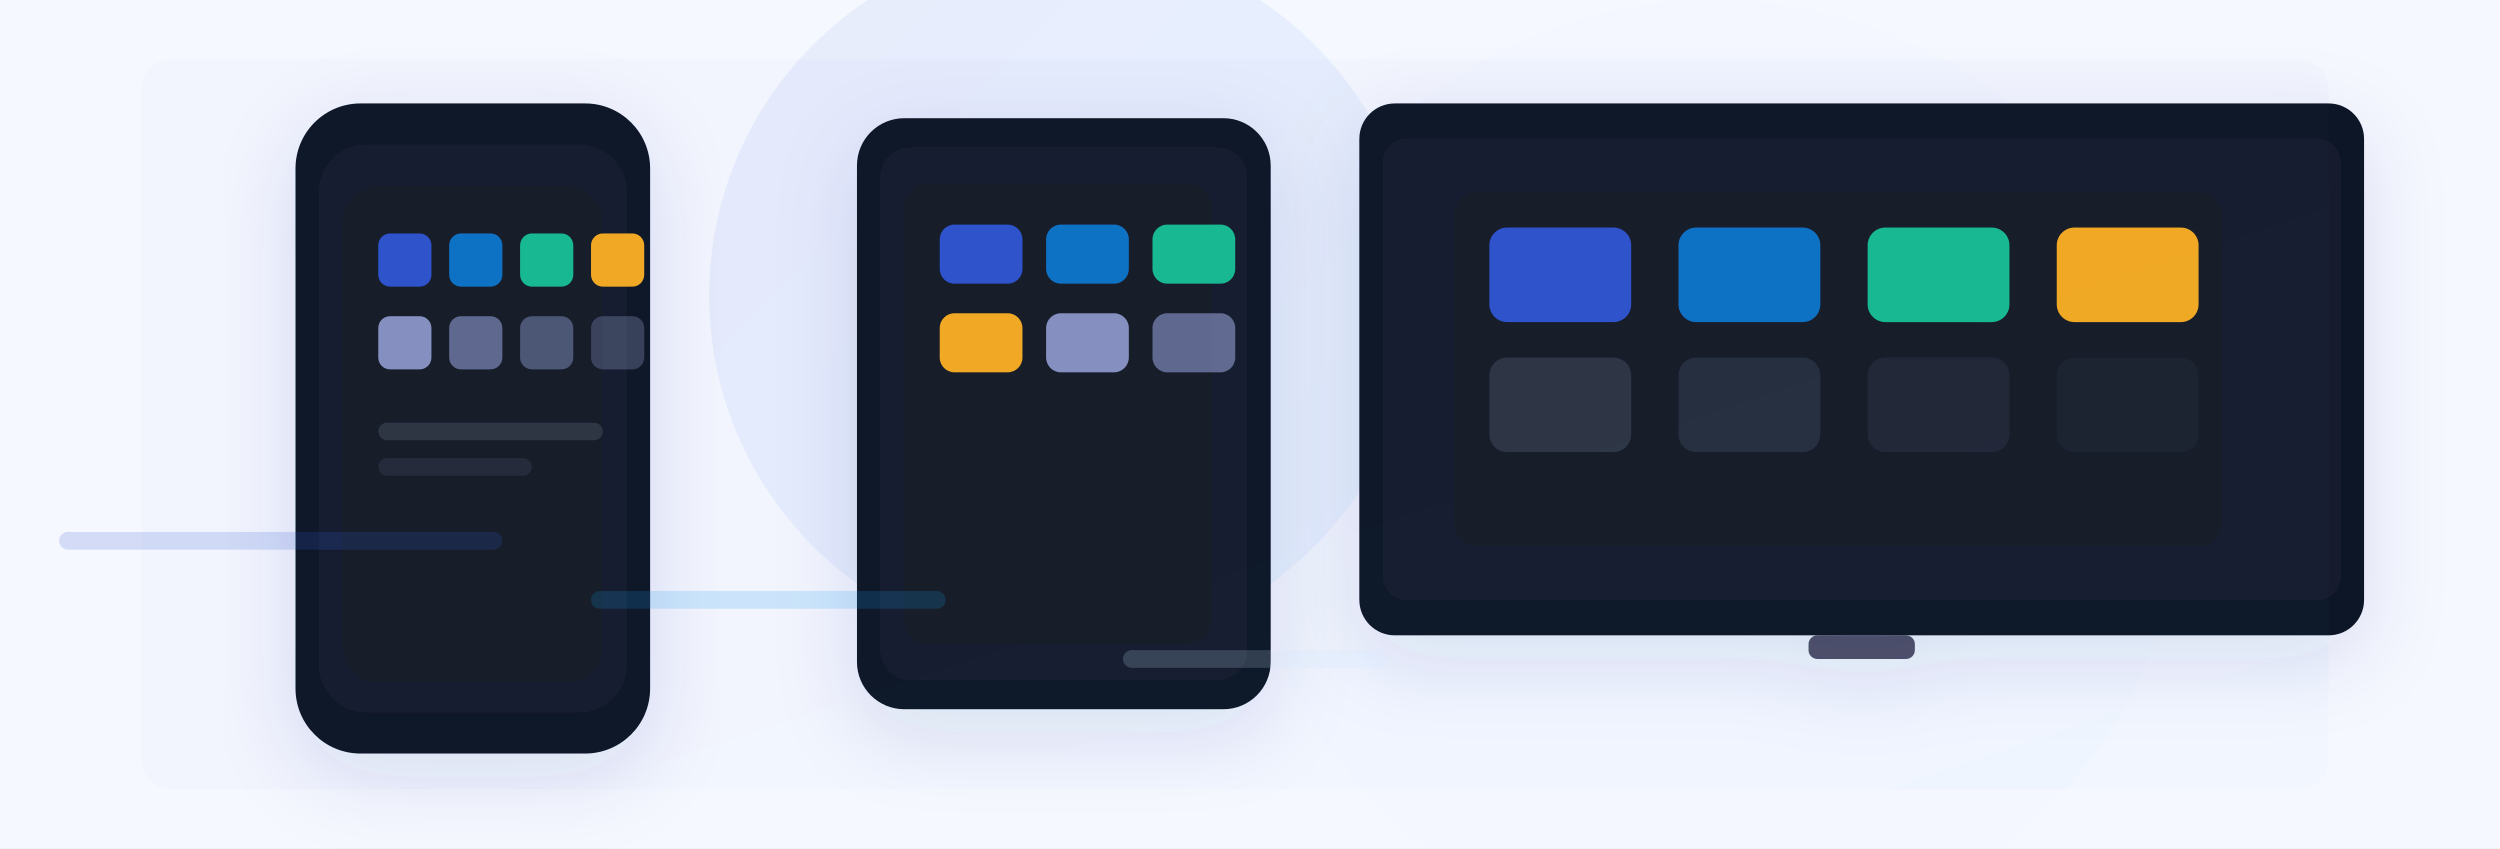
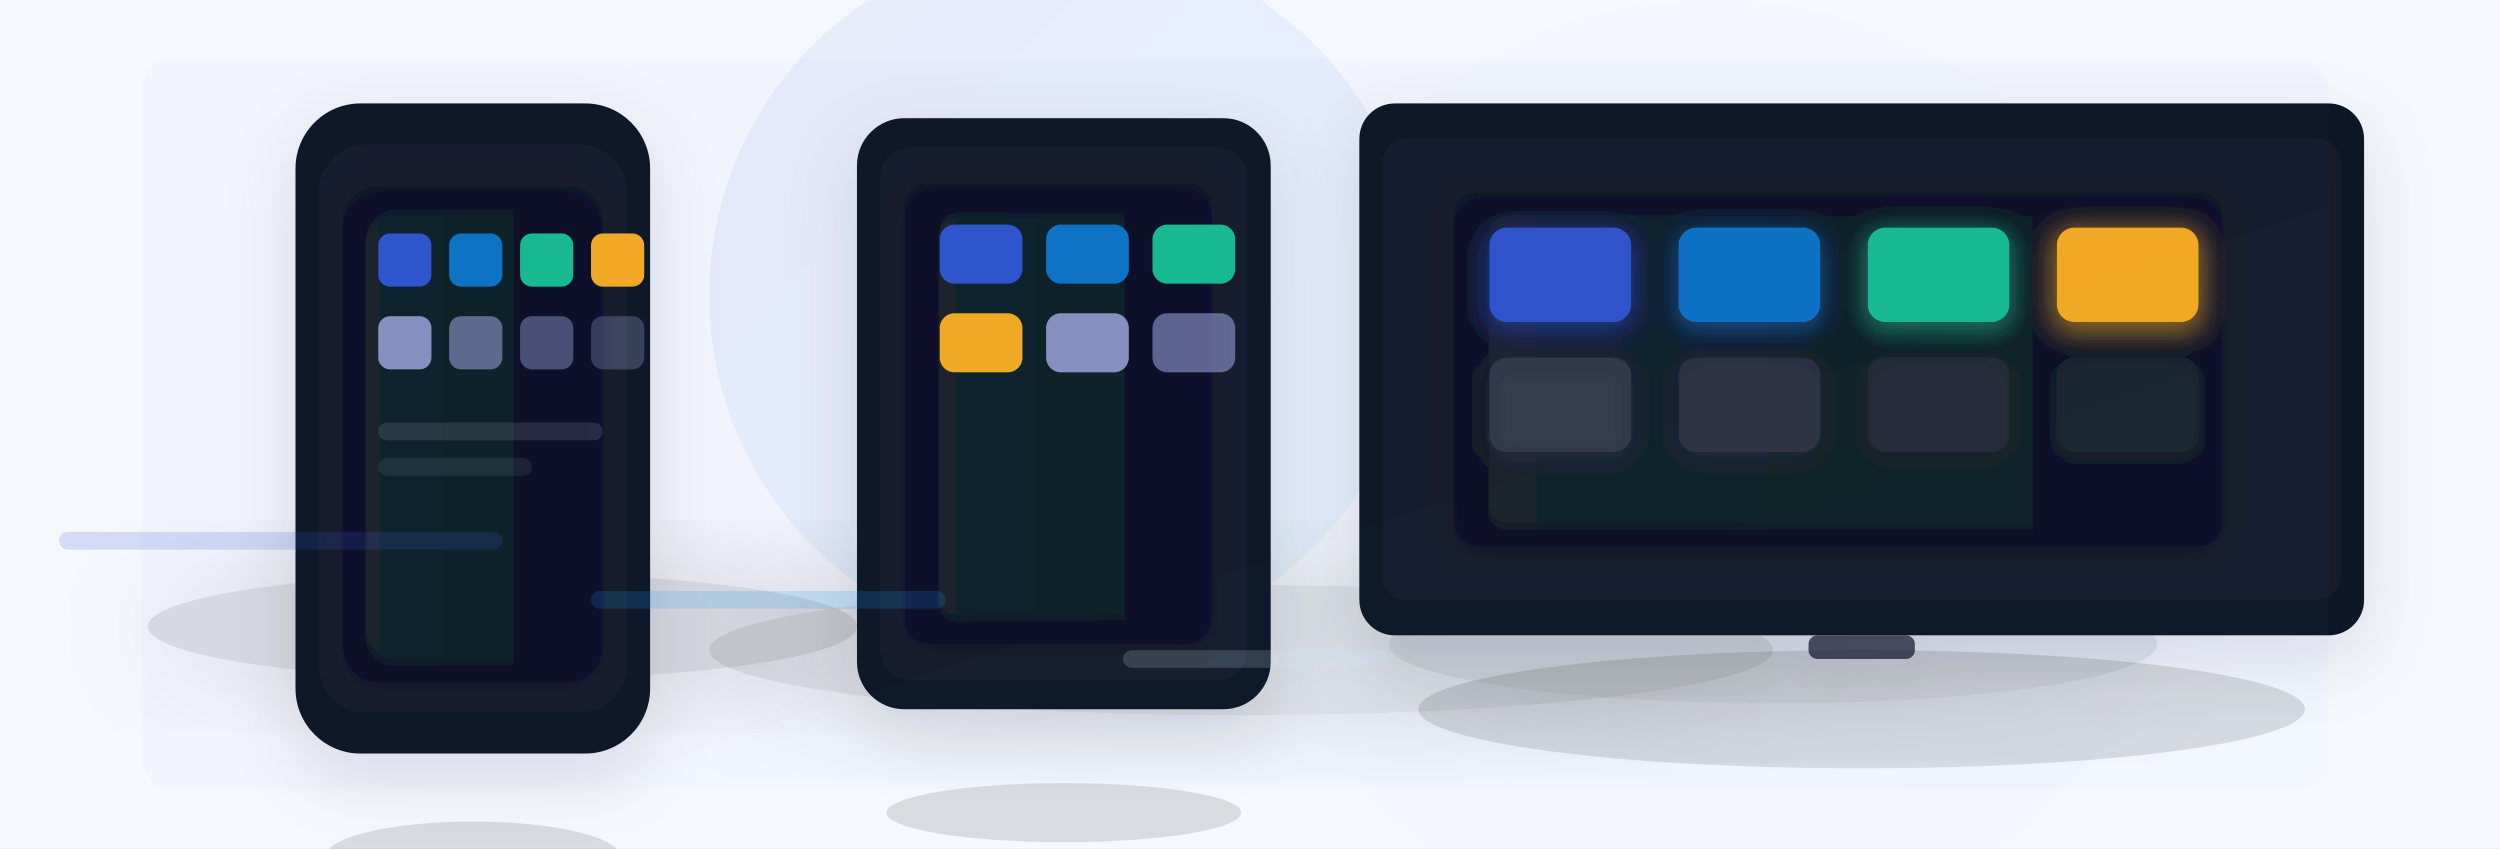
<svg xmlns="http://www.w3.org/2000/svg" width="846" height="287" viewBox="0 0 846 287" fill="none">
  <defs>
    <linearGradient id="g1" x1="0" x2="1" y1="0" y2="1">
      <stop offset="0" stop-color="#3056d3" />
      <stop offset="1" stop-color="#179bee" />
    </linearGradient>
+     <linearGradient id="gloss" x1="0" x2="1" y1="0" y2="0">
+       <stop offset="0" stop-color="#ffffff" stop-opacity="0.18" />
+       <stop offset="0.6" stop-color="#ffffff" stop-opacity="0.06" />
+       <stop offset="1" stop-color="#ffffff" stop-opacity="0" />
+     </linearGradient>
+     <filter id="soft" x="-50%" y="-50%" width="200%" height="200%" color-interpolation-filters="sRGB">
+       <feGaussianBlur in="SourceGraphic" stdDeviation="20" result="b" />
+       <feColorMatrix in="b" type="matrix" values="0 0 0 0 0  0 0 0 0 0  0 0 0 0 0  0 0 0 0.18 0" />
+       <feBlend in="SourceGraphic" in2="b" mode="normal" />
+     </filter>
    <filter id="s" x="-20%" y="-20%" width="140%" height="140%">
-       <feDropShadow dx="0" dy="8" stdDeviation="14" flood-color="#183a8a" flood-opacity="0.12" />
+       <feDropShadow dx="0" dy="8" stdDeviation="12" flood-color="#0b1b3a" flood-opacity="0.12" />
+     </filter>
+     <filter id="inner" x="-10%" y="-10%" width="120%" height="120%">
+       <feOffset dx="0" dy="2" result="off" />
+       <feGaussianBlur in="off" stdDeviation="4" result="blur" />
+       <feComposite in="blur" in2="SourceGraphic" operator="out" result="innerBlur" />
+       <feColorMatrix in="innerBlur" type="matrix" values="0 0 0 0 0  0 0 0 0 0  0 0 0 0 0  0 0 0 0.12 0" />
+       <feComposite in="SourceGraphic" in2="innerBlur" operator="over" />
    </filter>
    <clipPath id="r1">
      <rect x="0" y="0" width="846" height="287" rx="10" ry="10" />
    </clipPath>
  </defs>
  <rect width="846" height="287" fill="#f6f8ff" />
  <g opacity="0.6" transform="translate(40,10)">
    <circle cx="320" cy="90" r="120" fill="url(#g1)" opacity="0.12" />
    <circle cx="540" cy="150" r="160" fill="#d9e9ff" opacity="0.08" />
  </g>
-   <g transform="translate(460,35)" filter="url(#s)">
-     <rect x="0" y="0" width="340" height="180" rx="12" fill="#111827" />
-     <rect x="8" y="12" width="324" height="156" rx="8" fill="#ffffff" opacity="0.03" />
-     <g transform="translate(32,30)">
-       <rect width="260" height="120" rx="8" fill="#0b1220" opacity="0.35" />
-       <g transform="translate(12,12)" fill="#ffffff" opacity="0.95">
-         <rect width="48" height="32" rx="6" fill="#3056d3" />
-         <rect x="64" width="48" height="32" rx="6" fill="#17c" />
-         <rect x="128" width="48" height="32" rx="6" fill="#13c296" />
-         <rect x="192" width="48" height="32" rx="6" fill="#ffb020" />
-         <rect y="44" width="48" height="32" rx="6" fill="#6b7280" opacity="0.32" />
-         <rect x="64" y="44" width="48" height="32" rx="6" fill="#6b7280" opacity="0.24" />
-         <rect x="128" y="44" width="48" height="32" rx="6" fill="#6b7280" opacity="0.16" />
-         <rect x="192" y="44" width="48" height="32" rx="6" fill="#6b7280" opacity="0.08" />
+   <g transform="translate(0,200)">
+     <ellipse cx="170" cy="12" rx="120" ry="18" fill="#000" opacity="0.12" filter="url(#soft)" />
+     <ellipse cx="420" cy="20" rx="180" ry="22" fill="#000" opacity="0.10" filter="url(#soft)" />
+     <ellipse cx="600" cy="18" rx="130" ry="20" fill="#000" opacity="0.08" filter="url(#soft)" />
+   </g>
+   <g transform="translate(460,35)">
+     <ellipse cx="170" cy="205" rx="150" ry="20" fill="#000" opacity="0.12" />
+     <g filter="url(#s)">
+       <rect x="0" y="0" width="340" height="180" rx="12" fill="#111827" />
+       <rect x="8" y="12" width="324" height="156" rx="8" fill="#ffffff" opacity="0.03" />
+       <g transform="translate(32,30)" filter="url(#inner)">
+         <rect width="260" height="120" rx="8" fill="#0b1220" opacity="0.35" />
+         <rect x="12" y="8" width="236" height="104" rx="6" fill="url(#gloss)" opacity="0.06" />
+         <g transform="translate(12,12)" fill="#ffffff" opacity="0.95">
+           <rect width="48" height="32" rx="6" fill="#3056d3" />
+           <rect x="64" width="48" height="32" rx="6" fill="#17c" />
+           <rect x="128" width="48" height="32" rx="6" fill="#13c296" />
+           <rect x="192" width="48" height="32" rx="6" fill="#ffb020" />
+           <rect y="44" width="48" height="32" rx="6" fill="#6b7280" opacity="0.32" />
+           <rect x="64" y="44" width="48" height="32" rx="6" fill="#6b7280" opacity="0.24" />
+           <rect x="128" y="44" width="48" height="32" rx="6" fill="#6b7280" opacity="0.16" />
+           <rect x="192" y="44" width="48" height="32" rx="6" fill="#6b7280" opacity="0.08" />
+         </g>
+       </g>
+       <rect x="152" y="180" width="36" height="8" rx="3" fill="#111827" opacity="0.7" />
+     </g>
+   </g>
+   <g transform="translate(290,40)">
+     <ellipse cx="70" cy="235" rx="60" ry="10" fill="#000" opacity="0.12" />
+     <g filter="url(#s)">
+       <rect x="0" y="0" width="140" height="200" rx="16" fill="#111827" />
+       <rect x="8" y="10" width="124" height="180" rx="10" fill="#ffffff" opacity="0.03" />
+       <g filter="url(#inner)">
+         <rect x="16" y="22" width="104" height="156" rx="8" fill="#0b1220" opacity="0.35" />
+         <rect x="28" y="32" width="80" height="136" rx="6" fill="url(#gloss)" opacity="0.06" />
+       </g>
+       <g transform="translate(28,36)" fill="#ffffff" opacity="0.95">
+         <rect width="28" height="20" rx="5" fill="#3056d3" />
+         <rect x="36" width="28" height="20" rx="5" fill="#17c" />
+         <rect x="72" width="28" height="20" rx="5" fill="#13c296" />
+         <rect x="0" y="30" width="28" height="20" rx="5" fill="#ffb020" />
+         <rect x="36" y="30" width="28" height="20" rx="5" fill="#9aa4d8" opacity="0.9" />
+         <rect x="72" y="30" width="28" height="20" rx="5" fill="#9aa4d8" opacity="0.6" />
      </g>
    </g>
-     <rect x="152" y="180" width="36" height="8" rx="3" fill="#111827" opacity="0.7" />
  </g>
-   <g transform="translate(290,40)" filter="url(#s)">
-     <rect x="0" y="0" width="140" height="200" rx="16" fill="#111827" />
-     <rect x="8" y="10" width="124" height="180" rx="10" fill="#ffffff" opacity="0.03" />
-     <rect x="16" y="22" width="104" height="156" rx="8" fill="#0b1220" opacity="0.35" />
-     <g transform="translate(28,36)" fill="#ffffff" opacity="0.95">
-       <rect width="28" height="20" rx="5" fill="#3056d3" />
-       <rect x="36" width="28" height="20" rx="5" fill="#17c" />
-       <rect x="72" width="28" height="20" rx="5" fill="#13c296" />
-       <rect x="0" y="30" width="28" height="20" rx="5" fill="#ffb020" />
-       <rect x="36" y="30" width="28" height="20" rx="5" fill="#9aa4d8" opacity="0.9" />
-       <rect x="72" y="30" width="28" height="20" rx="5" fill="#9aa4d8" opacity="0.6" />
-     </g>
-   </g>
-   <g transform="translate(100,35)" filter="url(#s)">
-     <rect x="0" y="0" width="120" height="220" rx="22" fill="#111827" />
-     <rect x="8" y="14" width="104" height="192" rx="16" fill="#ffffff" opacity="0.03" />
-     <rect x="16" y="28" width="88" height="168" rx="12" fill="#0b1220" opacity="0.35" />
-     <g transform="translate(28,44)" fill="#ffffff" opacity="0.95">
-       <rect width="18" height="18" rx="4" fill="#3056d3" />
-       <rect x="24" width="18" height="18" rx="4" fill="#17c" />
-       <rect x="48" width="18" height="18" rx="4" fill="#13c296" />
-       <rect x="72" width="18" height="18" rx="4" fill="#ffb020" />
-       <rect y="28" width="18" height="18" rx="4" fill="#9aa4d8" opacity="0.9" />
-       <rect x="24" y="28" width="18" height="18" rx="4" fill="#9aa4d8" opacity="0.6" />
-       <rect x="48" y="28" width="18" height="18" rx="4" fill="#9aa4d8" opacity="0.45" />
-       <rect x="72" y="28" width="18" height="18" rx="4" fill="#9aa4d8" opacity="0.3" />
-       <rect x="0" y="64" width="76" height="6" rx="3" fill="#ffffff" opacity="0.12" />
-       <rect x="0" y="76" width="52" height="6" rx="3" fill="#ffffff" opacity="0.08" />
+   <g transform="translate(100,35)">
+     <ellipse cx="60" cy="255" rx="50" ry="12" fill="#000" opacity="0.12" />
+     <g filter="url(#s)">
+       <rect x="0" y="0" width="120" height="220" rx="22" fill="#111827" />
+       <rect x="8" y="14" width="104" height="192" rx="16" fill="#ffffff" opacity="0.03" />
+       <g filter="url(#inner)">
+         <rect x="16" y="28" width="88" height="168" rx="12" fill="#0b1220" opacity="0.35" />
+         <rect x="24" y="36" width="64" height="152" rx="10" fill="url(#gloss)" opacity="0.06" />
+       </g>
+       <g transform="translate(28,44)" fill="#ffffff" opacity="0.95">
+         <rect width="18" height="18" rx="4" fill="#3056d3" />
+         <rect x="24" width="18" height="18" rx="4" fill="#17c" />
+         <rect x="48" width="18" height="18" rx="4" fill="#13c296" />
+         <rect x="72" width="18" height="18" rx="4" fill="#ffb020" />
+         <rect y="28" width="18" height="18" rx="4" fill="#9aa4d8" opacity="0.9" />
+         <rect x="24" y="28" width="18" height="18" rx="4" fill="#9aa4d8" opacity="0.6" />
+         <rect x="48" y="28" width="18" height="18" rx="4" fill="#9aa4d8" opacity="0.45" />
+         <rect x="72" y="28" width="18" height="18" rx="4" fill="#9aa4d8" opacity="0.3" />
+         <rect x="0" y="64" width="76" height="6" rx="3" fill="#ffffff" opacity="0.12" />
+         <rect x="0" y="76" width="52" height="6" rx="3" fill="#ffffff" opacity="0.08" />
+       </g>
    </g>
  </g>
  <g transform="translate(20,180)" opacity="0.18">
    <rect x="0" y="0" width="150" height="6" rx="3" fill="#3056d3" />
    <rect x="180" y="20" width="120" height="6" rx="3" fill="#179bee" />
    <rect x="360" y="40" width="90" height="6" rx="3" fill="#cfe8ff" />
  </g>
  <rect x="48" y="20" width="740" height="247" rx="10" fill="url(#g1)" opacity="0.02" />
</svg>
